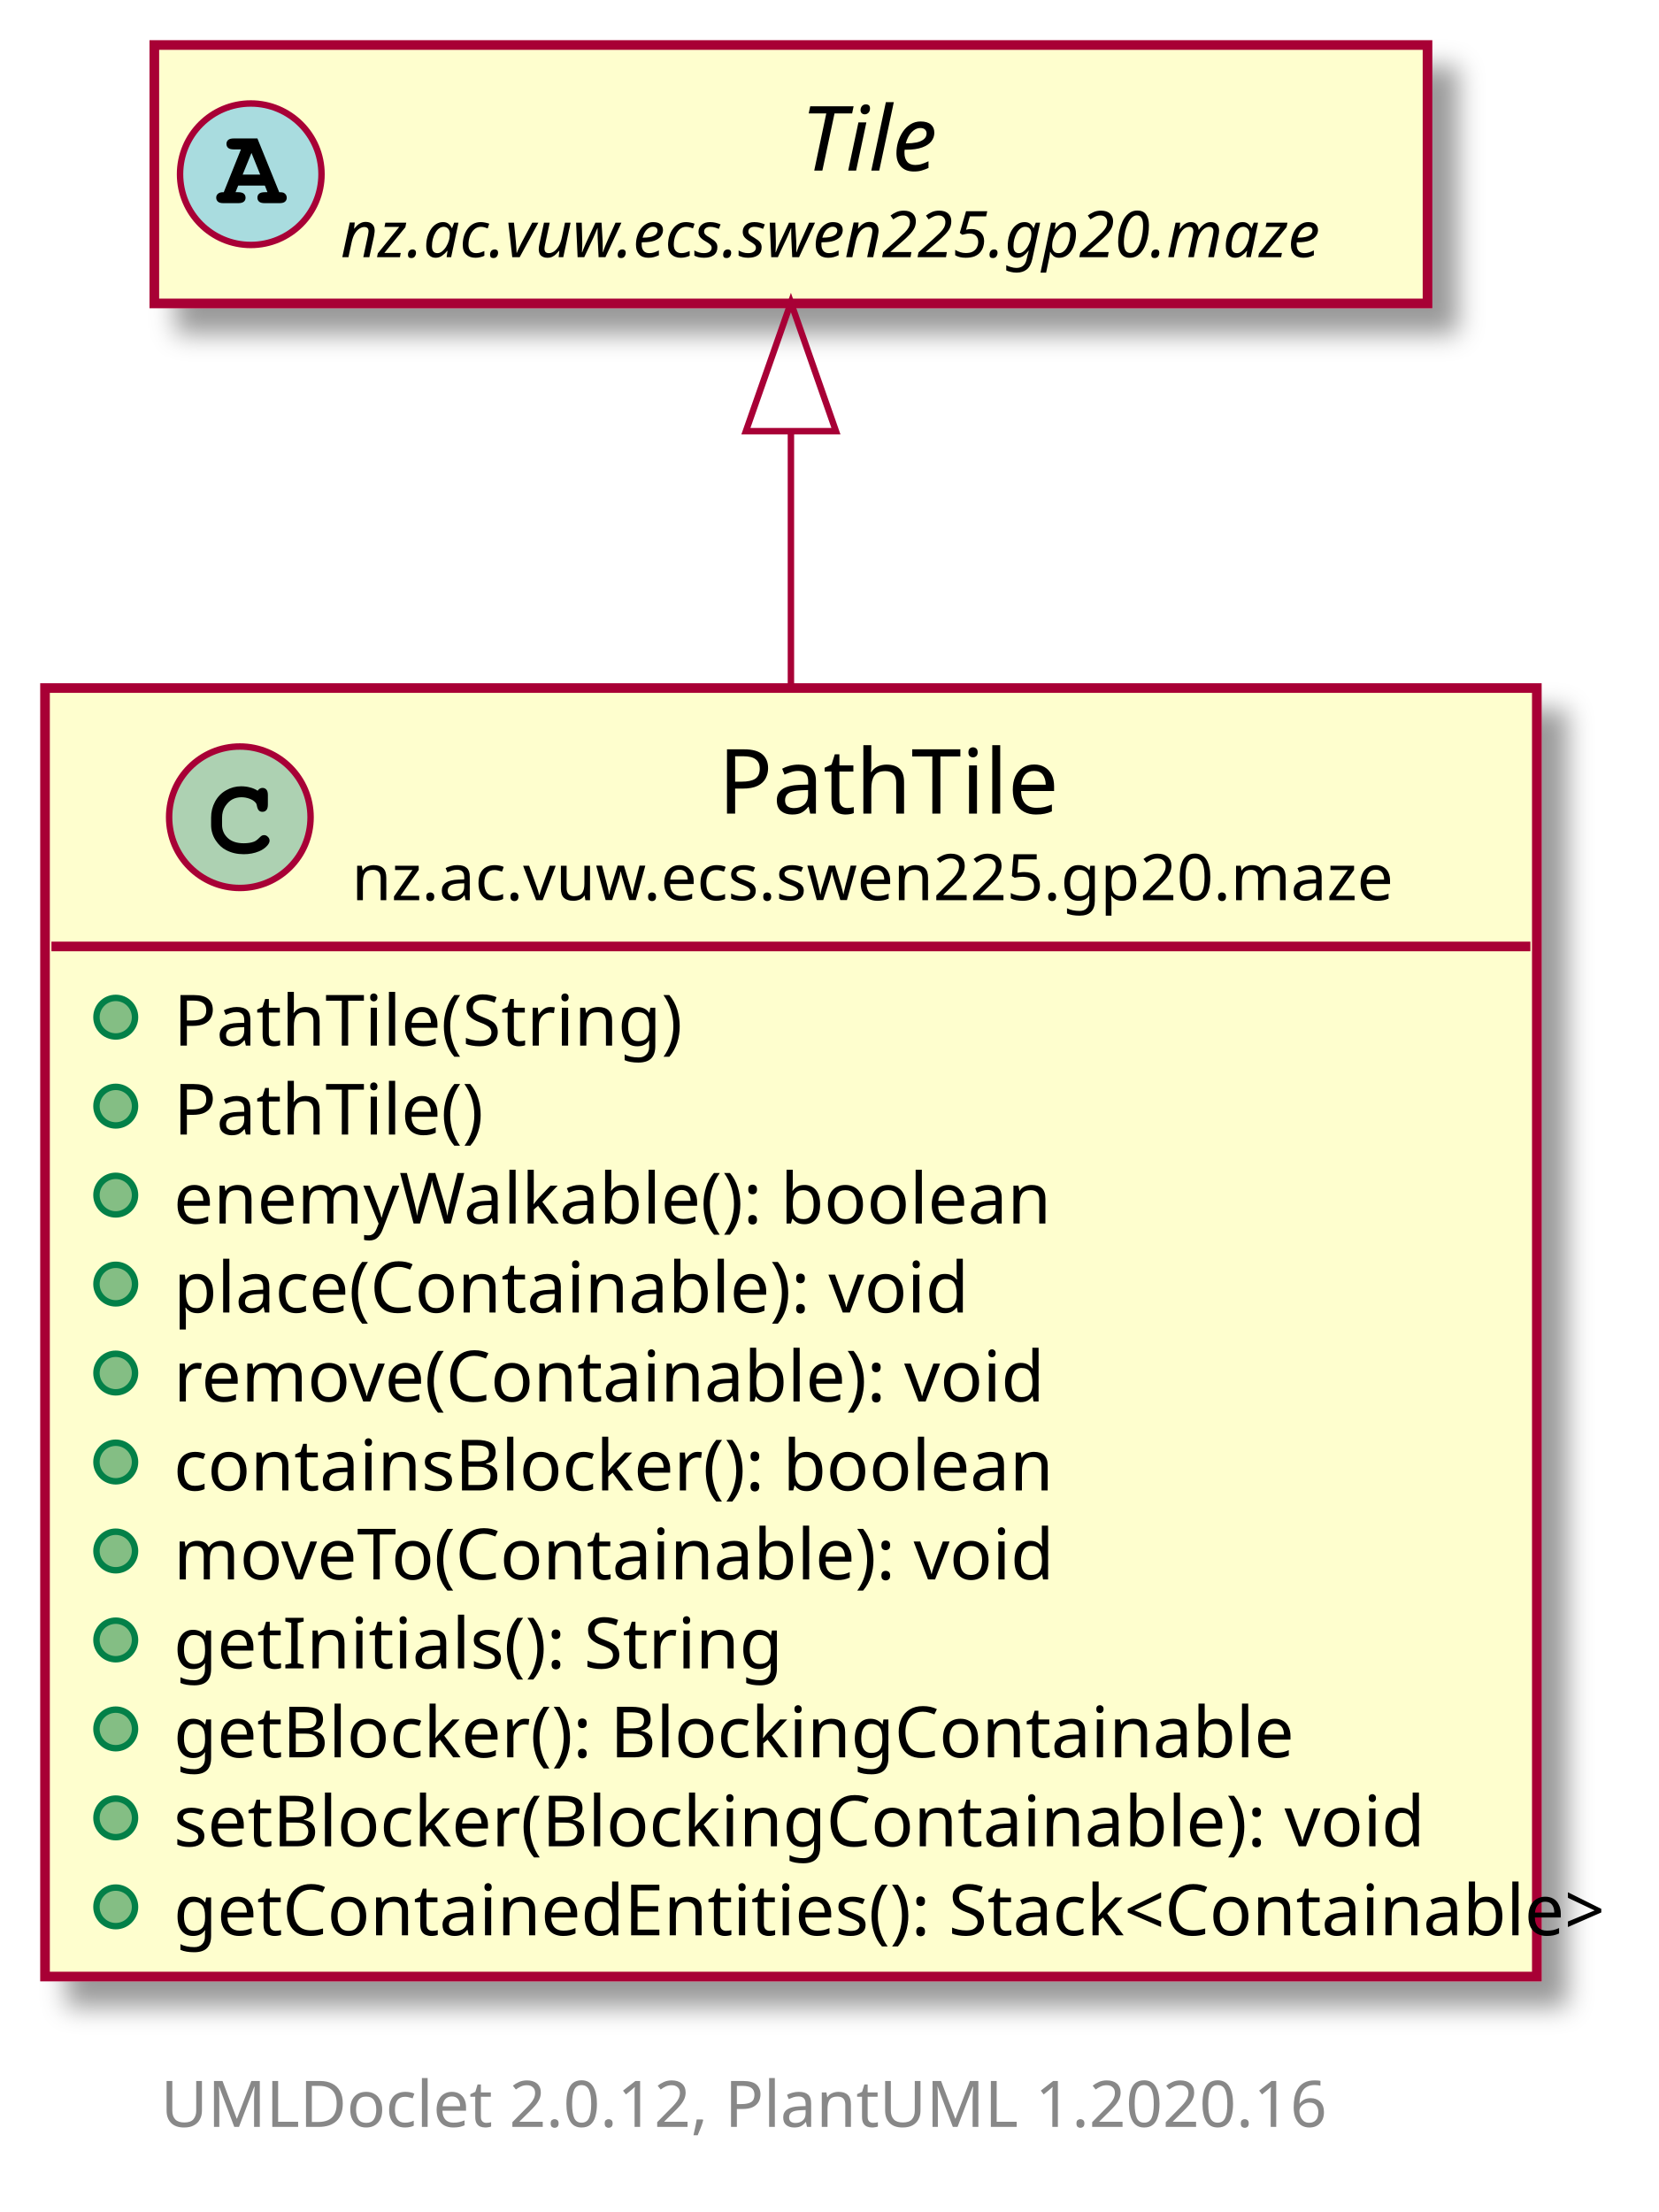
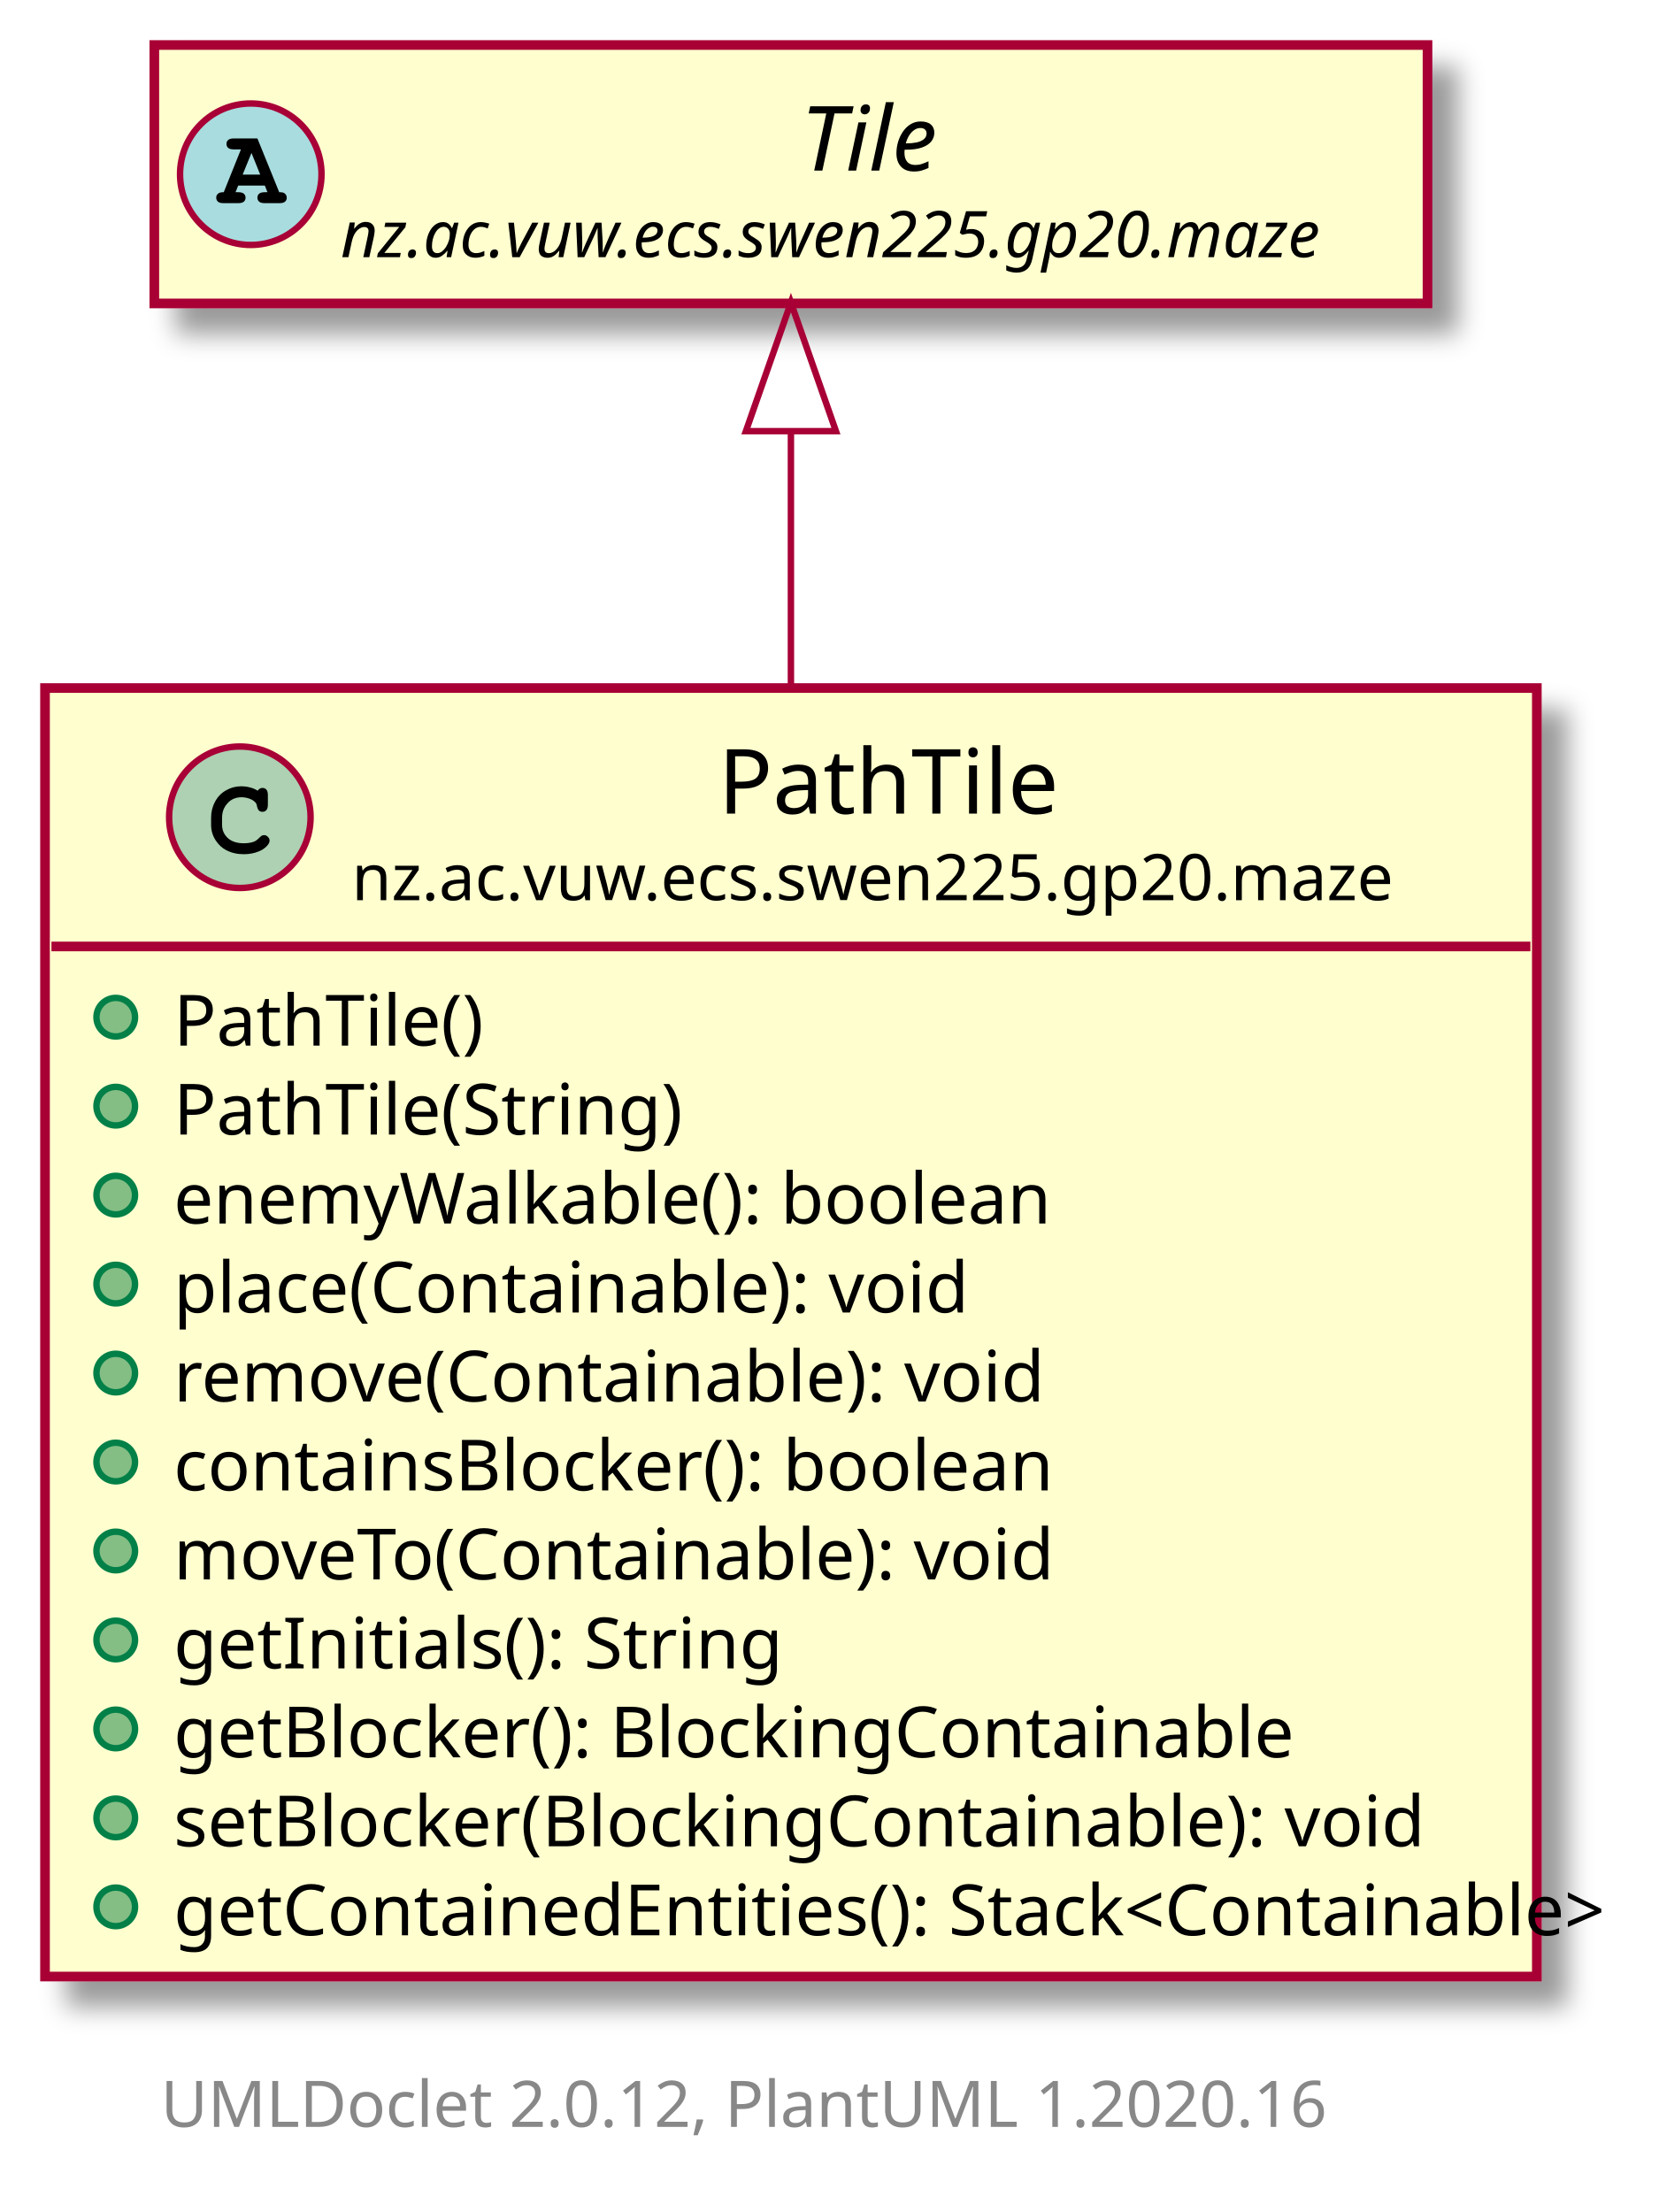
<svg xmlns="http://www.w3.org/2000/svg" xmlns:xlink="http://www.w3.org/1999/xlink" contentScriptType="application/ecmascript" contentStyleType="text/css" height="344px" preserveAspectRatio="none" style="width:258px;height:344px;" version="1.1" viewBox="0 0 258 344" width="258px" zoomAndPan="magnify">
  <defs>
-     <filter height="300%" id="f1cflea1vgp31" width="300%" x="-1" y="-1">
+     <filter height="300%" id="f1e7of62nnxzsr" width="300%" x="-1" y="-1">
      <feGaussianBlur result="blurOut" stdDeviation="2.0" />
      <feColorMatrix in="blurOut" result="blurOut2" type="matrix" values="0 0 0 0 0 0 0 0 0 0 0 0 0 0 0 0 0 0 .4 0" />
      <feOffset dx="4.0" dy="4.0" in="blurOut2" result="blurOut3" />
      <feBlend in="SourceGraphic" in2="blurOut3" mode="normal" />
    </filter>
  </defs>
  <g>
    <a href="PathTile.html" target="_top" title="PathTile.html" xlink:actuate="onRequest" xlink:href="PathTile.html" xlink:show="new" xlink:title="PathTile.html" xlink:type="simple">
-       <rect codeLine="5" fill="#FEFECE" filter="url(#f1cflea1vgp31)" height="200.383" id="nz.ac.vuw.ecs.swen225.gp20.maze.PathTile" style="stroke: #A80036; stroke-width: 1.5;" width="232" x="7" y="107" />
+       <rect codeLine="5" fill="#FEFECE" filter="url(#f1e7of62nnxzsr)" height="200.383" id="nz.ac.vuw.ecs.swen225.gp20.maze.PathTile" style="stroke: #A80036; stroke-width: 1.5;" width="232" x="7" y="107" />
      <ellipse cx="37.3" cy="127.094" fill="#ADD1B2" rx="11" ry="11" style="stroke: #A80036; stroke-width: 1.0;" />
      <path d="M40.066,122.969 Q40.222,122.75 40.409,122.641 Q40.597,122.531 40.816,122.531 Q41.191,122.531 41.425,122.797 Q41.659,123.047 41.659,123.656 L41.659,125.109 Q41.659,125.719 41.425,125.984 Q41.191,126.25 40.816,126.25 Q40.472,126.25 40.269,126.047 Q40.066,125.859 39.956,125.344 Q39.909,124.984 39.722,124.797 Q39.394,124.422 38.784,124.203 Q38.175,123.984 37.55,123.984 Q36.784,123.984 36.144,124.312 Q35.519,124.641 35.019,125.391 Q34.534,126.141 34.534,127.172 L34.534,128.266 Q34.534,129.5 35.425,130.328 Q36.316,131.141 37.909,131.141 Q38.847,131.141 39.503,130.891 Q39.894,130.734 40.316,130.297 Q40.581,130.031 40.722,129.953 Q40.878,129.875 41.081,129.875 Q41.409,129.875 41.659,130.141 Q41.925,130.391 41.925,130.734 Q41.925,131.078 41.581,131.484 Q41.081,132.062 40.284,132.391 Q39.206,132.844 37.909,132.844 Q36.394,132.844 35.191,132.219 Q34.206,131.719 33.519,130.656 Q32.831,129.578 32.831,128.297 L32.831,127.141 Q32.831,125.812 33.441,124.672 Q34.066,123.516 35.159,122.906 Q36.253,122.281 37.487,122.281 Q38.222,122.281 38.862,122.453 Q39.519,122.609 40.066,122.969 Z " />
      <text fill="#000000" font-family="sans-serif" font-size="14" lengthAdjust="spacingAndGlyphs" textLength="52" x="111.7" y="126.533">PathTile</text>
      <text fill="#000000" font-family="sans-serif" font-size="10" lengthAdjust="spacingAndGlyphs" textLength="166" x="54.7" y="139.99">nz.ac.vuw.ecs.swen225.gp20.maze</text>
      <line style="stroke: #A80036; stroke-width: 1.5;" x1="8" x2="238" y1="147.188" y2="147.188" />
      <ellipse cx="18" cy="158.188" fill="#84BE84" rx="3" ry="3" style="stroke: #038048; stroke-width: 1.0;" />
-       <text fill="#000000" font-family="sans-serif" font-size="11" lengthAdjust="spacingAndGlyphs" textLength="73" x="27" y="162.606">PathTile(String)</text>
+       <text fill="#000000" font-family="sans-serif" font-size="11" lengthAdjust="spacingAndGlyphs" textLength="45" x="27" y="162.606">PathTile()</text>
      <ellipse cx="18" cy="172.023" fill="#84BE84" rx="3" ry="3" style="stroke: #038048; stroke-width: 1.0;" />
-       <text fill="#000000" font-family="sans-serif" font-size="11" lengthAdjust="spacingAndGlyphs" textLength="45" x="27" y="176.442">PathTile()</text>
+       <text fill="#000000" font-family="sans-serif" font-size="11" lengthAdjust="spacingAndGlyphs" textLength="73" x="27" y="176.442">PathTile(String)</text>
      <ellipse cx="18" cy="185.859" fill="#84BE84" rx="3" ry="3" style="stroke: #038048; stroke-width: 1.0;" />
      <text fill="#000000" font-family="sans-serif" font-size="11" lengthAdjust="spacingAndGlyphs" textLength="127" x="27" y="190.278">enemyWalkable(): boolean</text>
      <ellipse cx="18" cy="199.695" fill="#84BE84" rx="3" ry="3" style="stroke: #038048; stroke-width: 1.0;" />
      <text fill="#000000" font-family="sans-serif" font-size="11" lengthAdjust="spacingAndGlyphs" textLength="116" x="27" y="204.114">place(Containable): void</text>
      <ellipse cx="18" cy="213.531" fill="#84BE84" rx="3" ry="3" style="stroke: #038048; stroke-width: 1.0;" />
      <text fill="#000000" font-family="sans-serif" font-size="11" lengthAdjust="spacingAndGlyphs" textLength="126" x="27" y="217.95">remove(Containable): void</text>
      <ellipse cx="18" cy="227.367" fill="#84BE84" rx="3" ry="3" style="stroke: #038048; stroke-width: 1.0;" />
      <text fill="#000000" font-family="sans-serif" font-size="11" lengthAdjust="spacingAndGlyphs" textLength="129" x="27" y="231.786">containsBlocker(): boolean</text>
      <ellipse cx="18" cy="241.203" fill="#84BE84" rx="3" ry="3" style="stroke: #038048; stroke-width: 1.0;" />
      <text fill="#000000" font-family="sans-serif" font-size="11" lengthAdjust="spacingAndGlyphs" textLength="128" x="27" y="245.622">moveTo(Containable): void</text>
      <ellipse cx="18" cy="255.039" fill="#84BE84" rx="3" ry="3" style="stroke: #038048; stroke-width: 1.0;" />
      <text fill="#000000" font-family="sans-serif" font-size="11" lengthAdjust="spacingAndGlyphs" textLength="86" x="27" y="259.458">getInitials(): String</text>
      <ellipse cx="18" cy="268.875" fill="#84BE84" rx="3" ry="3" style="stroke: #038048; stroke-width: 1.0;" />
      <text fill="#000000" font-family="sans-serif" font-size="11" lengthAdjust="spacingAndGlyphs" textLength="161" x="27" y="273.294">getBlocker(): BlockingContainable</text>
      <ellipse cx="18" cy="282.711" fill="#84BE84" rx="3" ry="3" style="stroke: #038048; stroke-width: 1.0;" />
      <text fill="#000000" font-family="sans-serif" font-size="11" lengthAdjust="spacingAndGlyphs" textLength="181" x="27" y="287.13">setBlocker(BlockingContainable): void</text>
      <ellipse cx="18" cy="296.547" fill="#84BE84" rx="3" ry="3" style="stroke: #038048; stroke-width: 1.0;" />
      <text fill="#000000" font-family="sans-serif" font-size="11" lengthAdjust="spacingAndGlyphs" textLength="206" x="27" y="300.966">getContainedEntities(): Stack&lt;Containable&gt;</text>
    </a>
    <a href="Tile.html" target="_top" title="Tile.html" xlink:actuate="onRequest" xlink:href="Tile.html" xlink:show="new" xlink:title="Tile.html" xlink:type="simple">
-       <rect codeLine="19" fill="#FEFECE" filter="url(#f1cflea1vgp31)" height="40.188" id="nz.ac.vuw.ecs.swen225.gp20.maze.Tile" style="stroke: #A80036; stroke-width: 1.5;" width="198" x="24" y="7" />
+       <rect codeLine="19" fill="#FEFECE" filter="url(#f1e7of62nnxzsr)" height="40.188" id="nz.ac.vuw.ecs.swen225.gp20.maze.Tile" style="stroke: #A80036; stroke-width: 1.5;" width="198" x="24" y="7" />
      <ellipse cx="39" cy="27.094" fill="#A9DCDF" rx="11" ry="11" style="stroke: #A80036; stroke-width: 1.0;" />
      <path d="M41.188,28.859 L37.047,28.859 L36.625,29.891 L37.047,29.891 Q37.656,29.891 37.922,30.125 Q38.188,30.359 38.188,30.75 Q38.188,31.125 37.922,31.359 Q37.656,31.594 37.047,31.594 L34.75,31.594 Q34.141,31.594 33.891,31.359 Q33.625,31.125 33.625,30.734 Q33.625,30.359 33.906,30.125 Q34.172,29.875 34.797,29.891 L37.469,23.234 L36.359,23.234 Q35.75,23.234 35.484,23 Q35.219,22.766 35.219,22.375 Q35.219,22 35.484,21.766 Q35.75,21.531 36.359,21.531 L40.031,21.531 L43.422,29.891 Q44.016,29.891 44.203,30.031 Q44.594,30.297 44.594,30.75 Q44.594,31.125 44.328,31.359 Q44.078,31.594 43.469,31.594 L41.172,31.594 Q40.562,31.594 40.297,31.359 Q40.031,31.125 40.031,30.734 Q40.031,30.359 40.297,30.125 Q40.562,29.891 41.172,29.891 L41.594,29.891 L41.188,28.859 Z M40.469,27.156 L39.109,23.781 L37.734,27.156 L40.469,27.156 Z " />
      <text fill="#000000" font-family="sans-serif" font-size="14" font-style="italic" lengthAdjust="spacingAndGlyphs" textLength="23" x="124.5" y="26.533">Tile</text>
      <text fill="#000000" font-family="sans-serif" font-size="10" font-style="italic" lengthAdjust="spacingAndGlyphs" textLength="166" x="53" y="39.99">nz.ac.vuw.ecs.swen225.gp20.maze</text>
    </a>
    <path codeLine="21" d="M123,67.36 C123,79.22 123,92.81 123,106.74 " fill="none" id="nz.ac.vuw.ecs.swen225.gp20.maze.Tile-backto-nz.ac.vuw.ecs.swen225.gp20.maze.PathTile" style="stroke: #A80036; stroke-width: 1.0;" />
    <polygon fill="none" points="116,67.05,123,47.05,130,67.05,116,67.05" style="stroke: #A80036; stroke-width: 1.0;" />
    <text fill="#888888" font-family="sans-serif" font-size="10" lengthAdjust="spacingAndGlyphs" textLength="190" x="25" y="330.764">UMLDoclet 2.0.12, PlantUML 1.2020.16</text>
  </g>
</svg>
